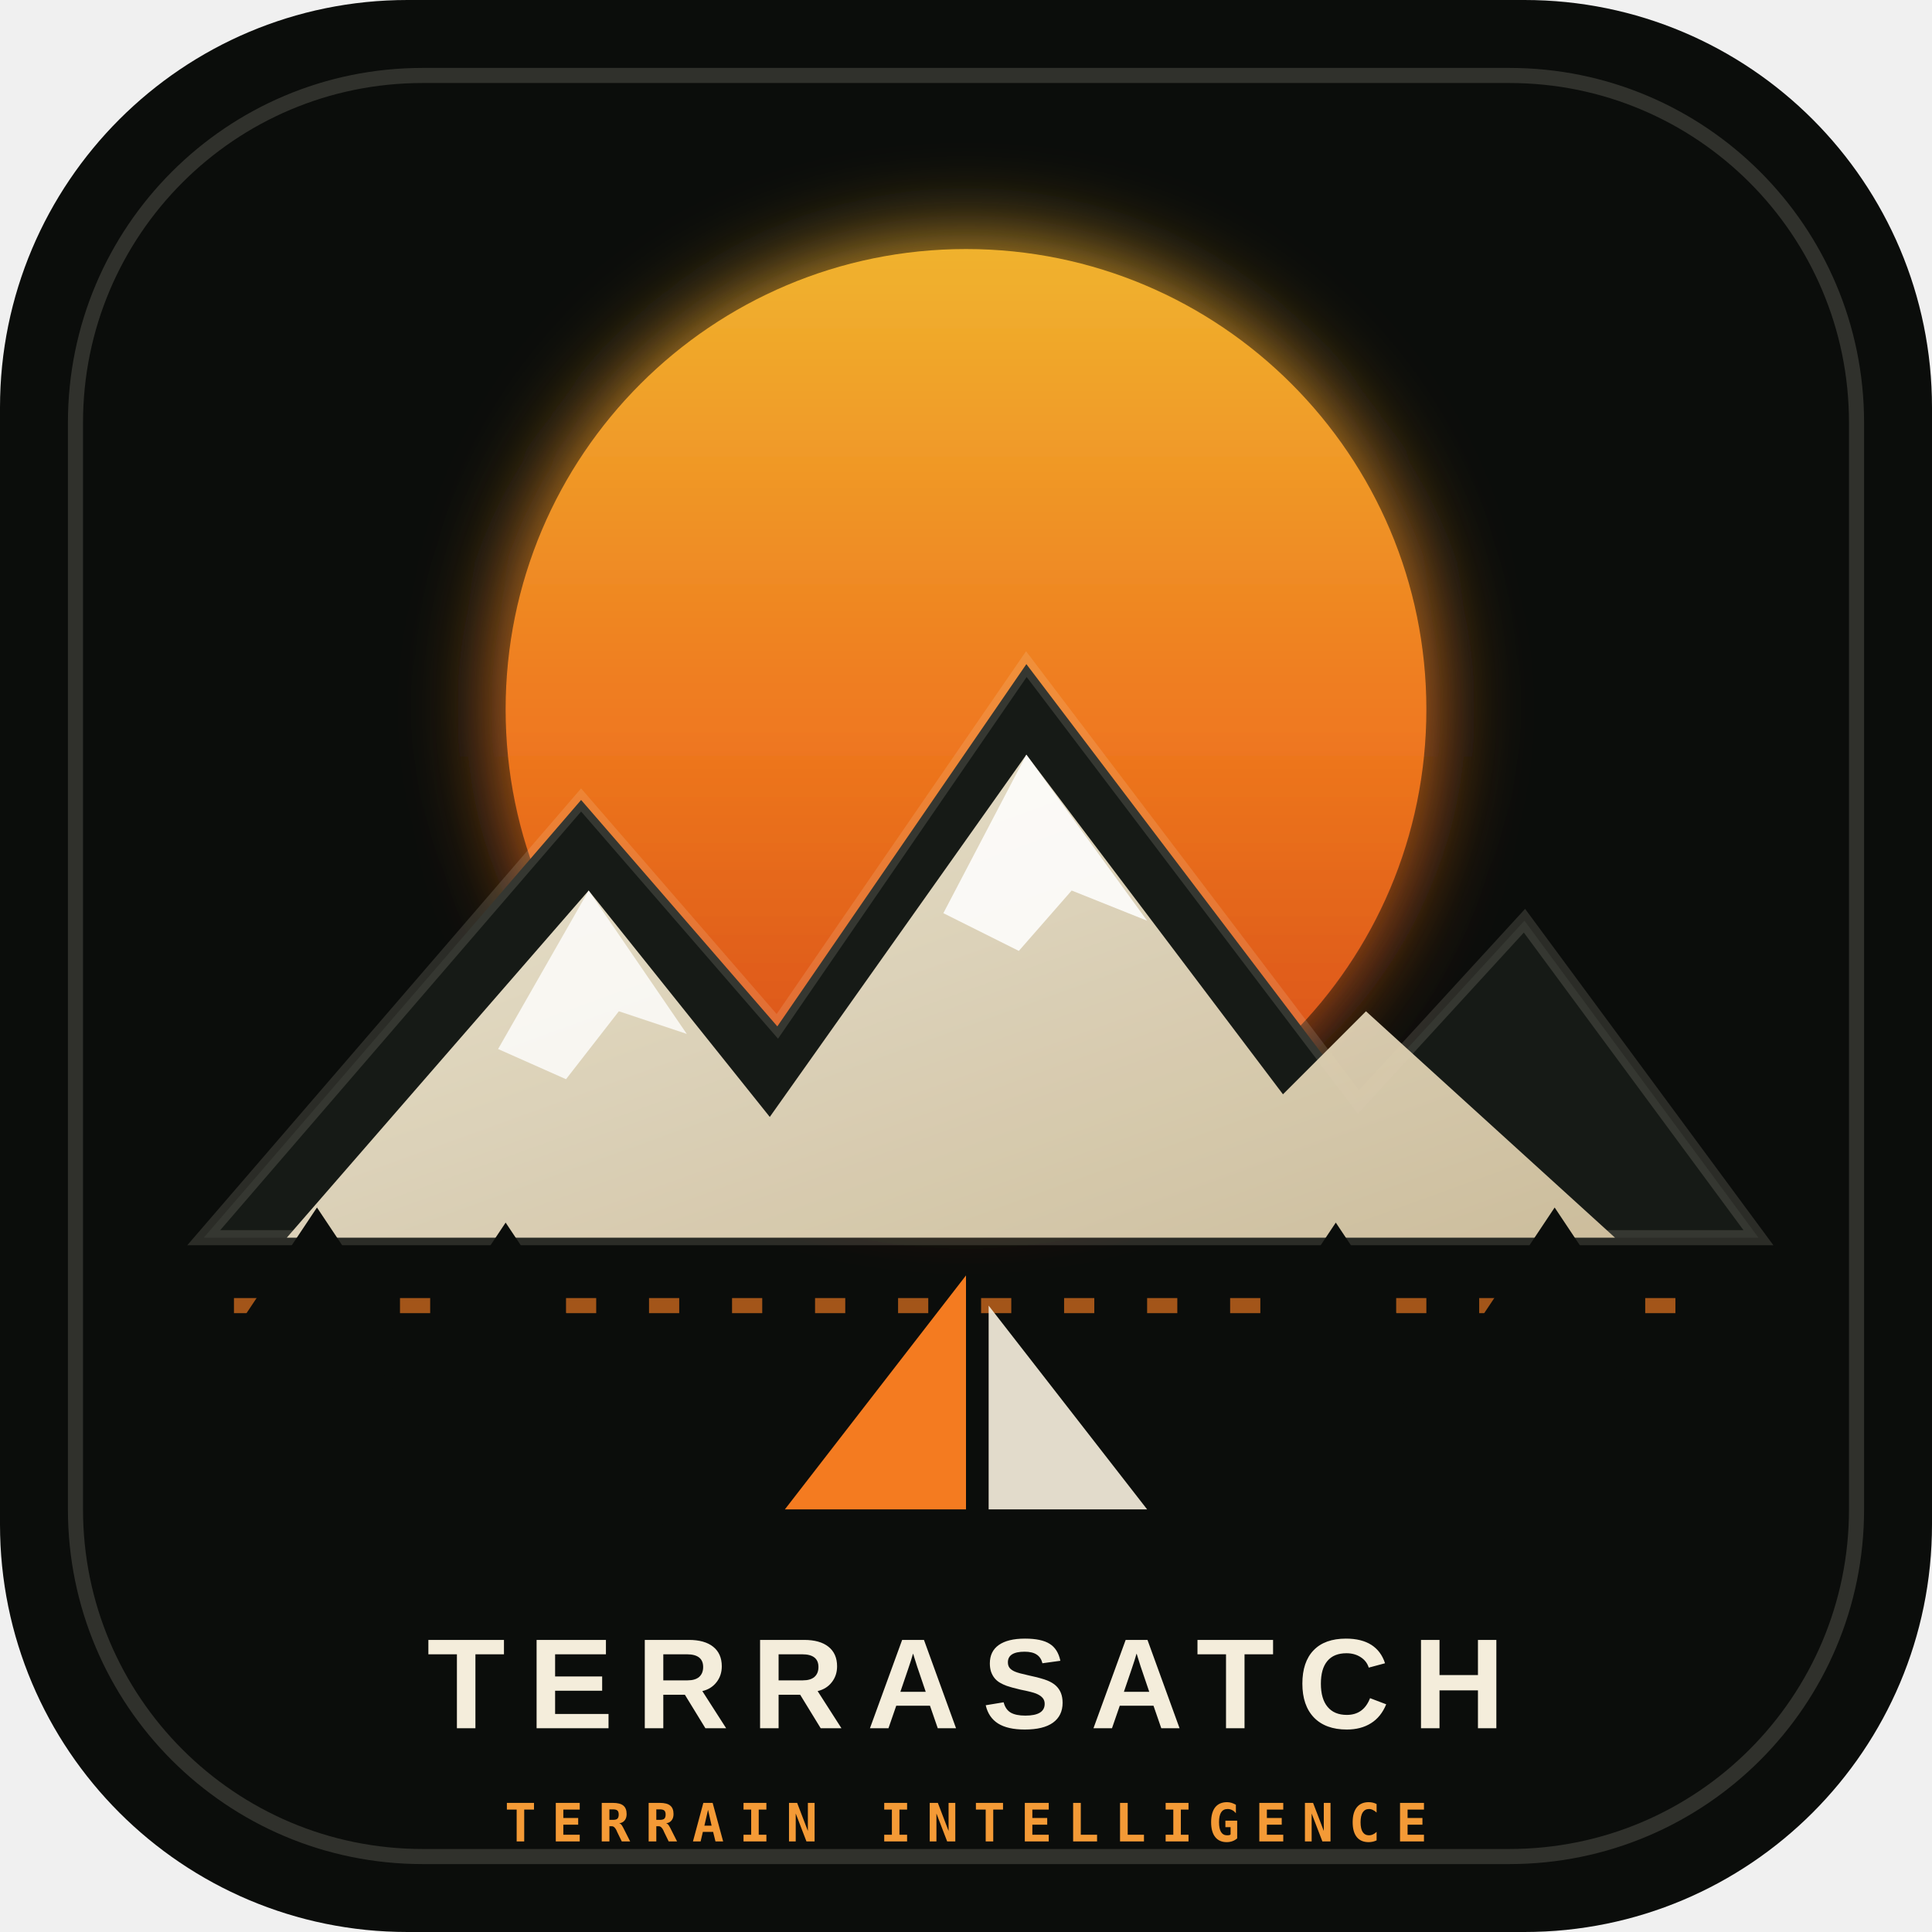
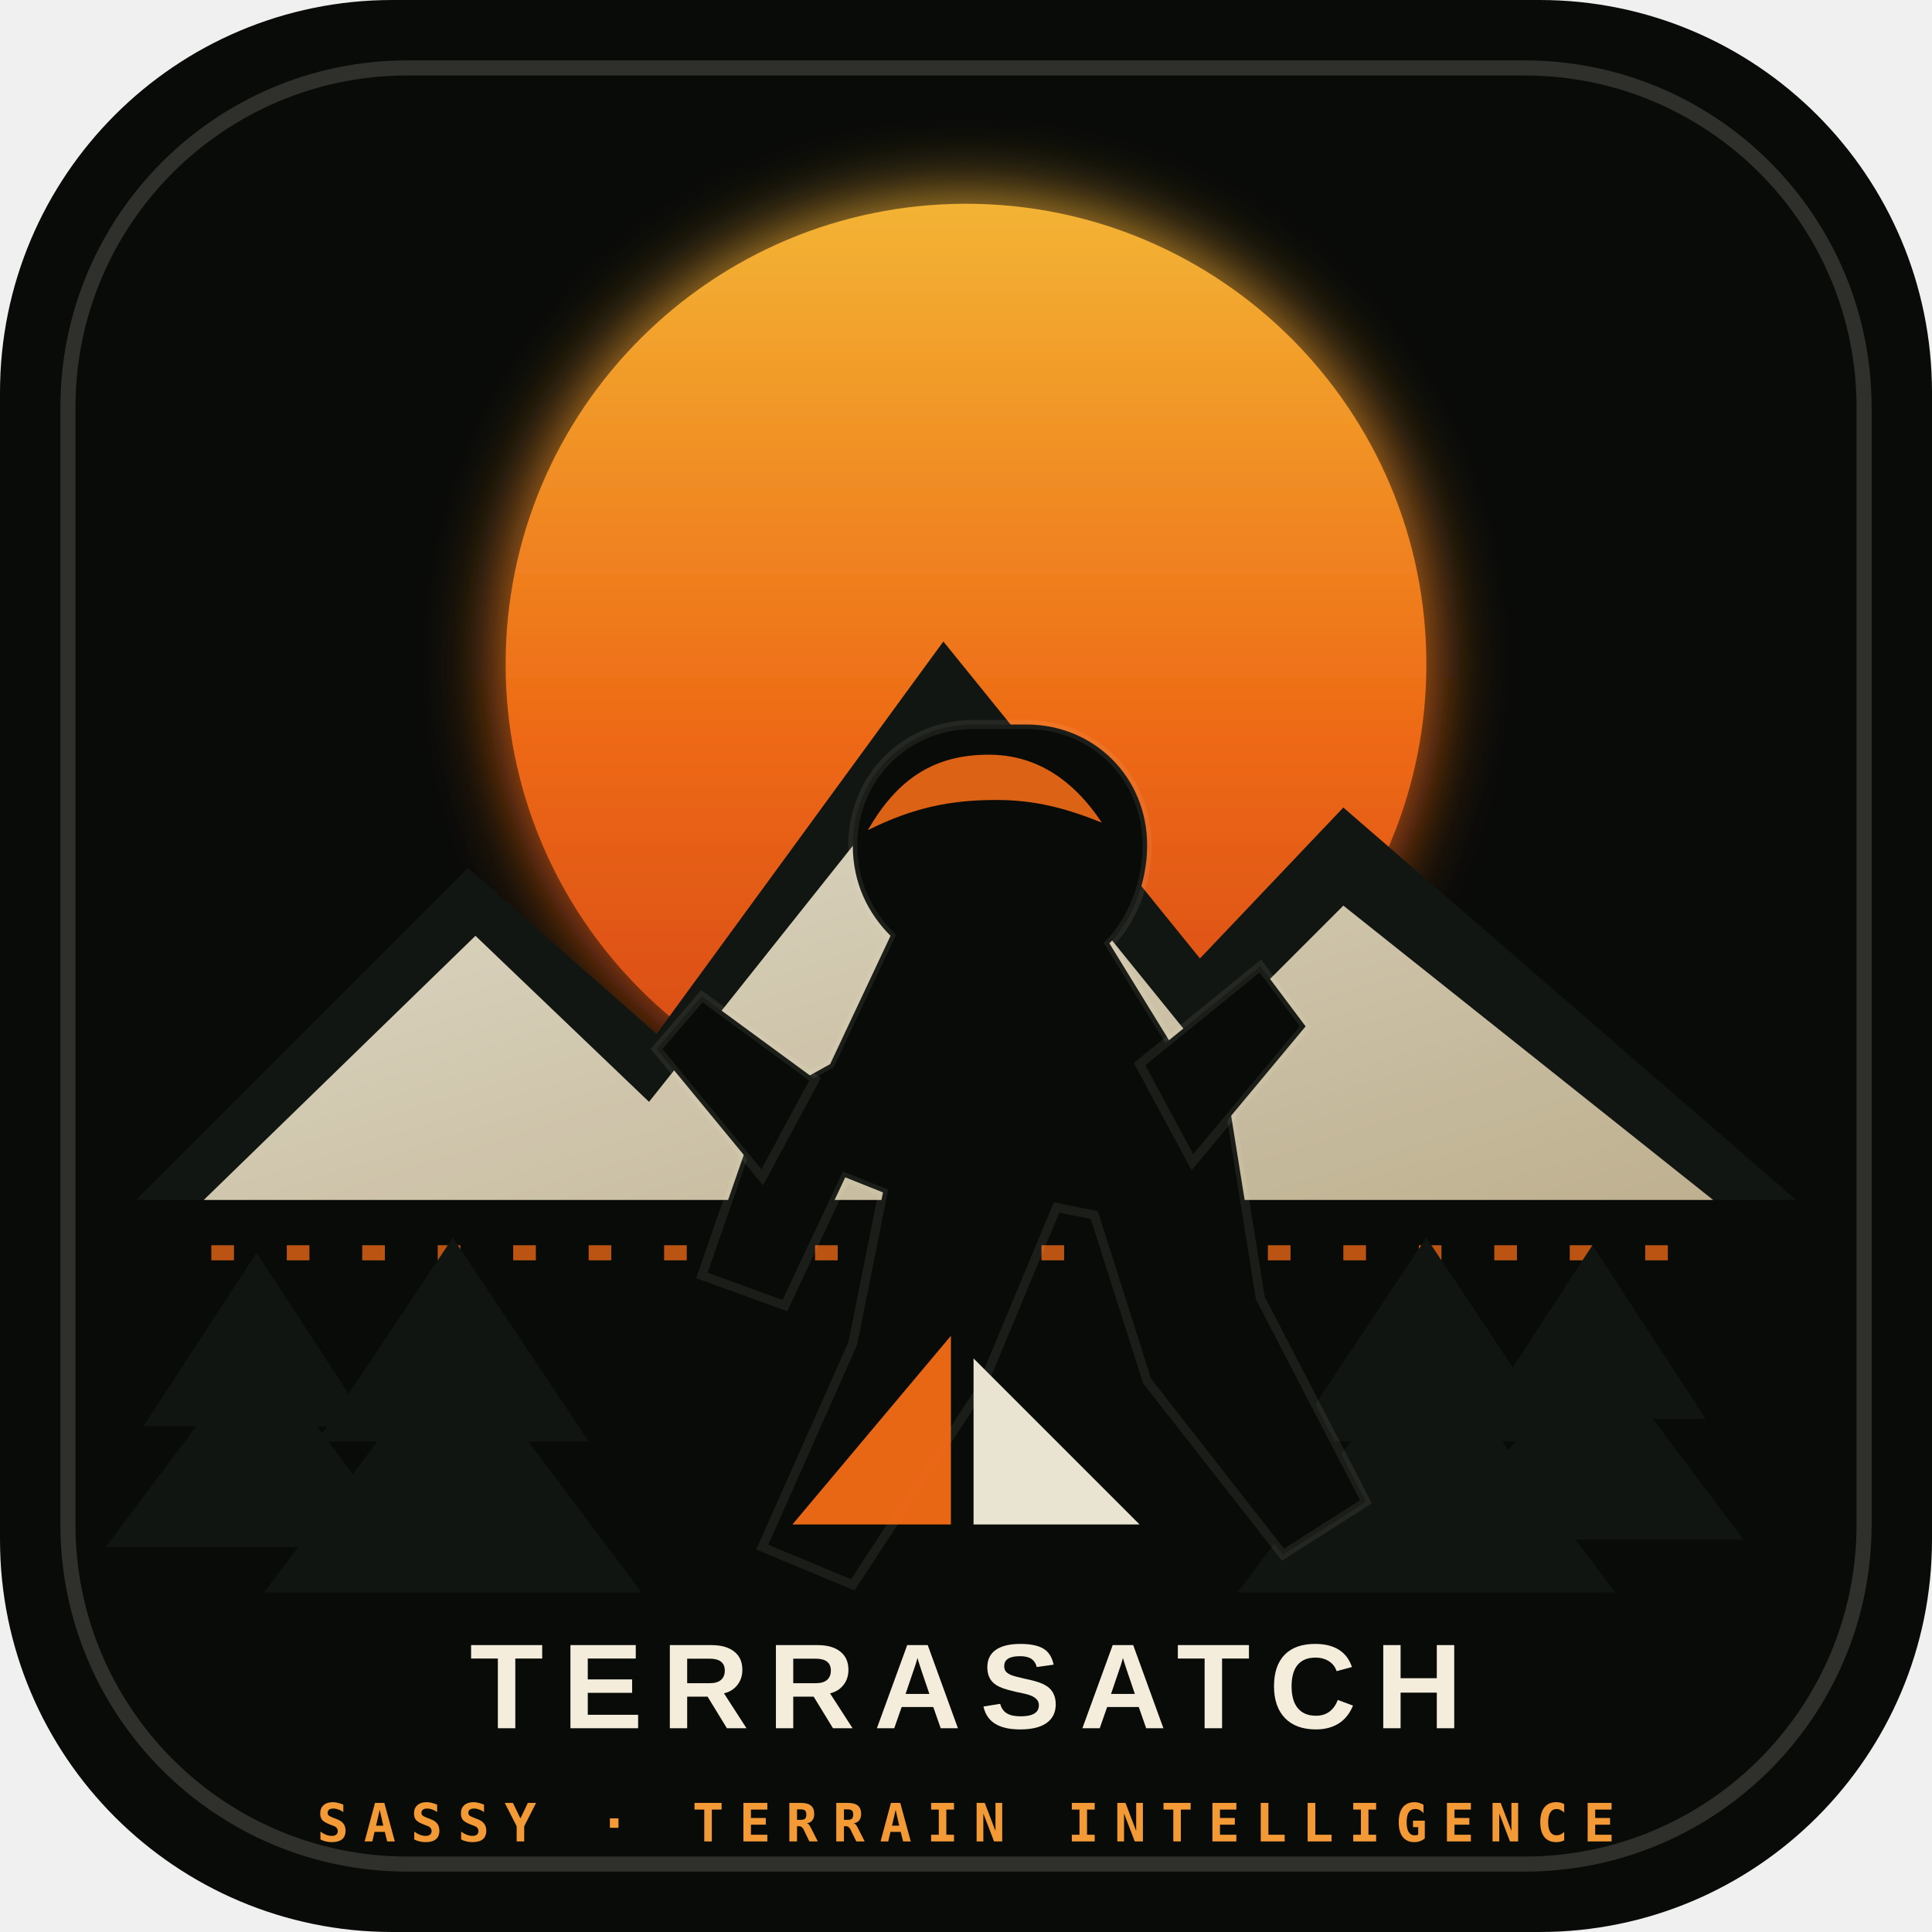
<svg xmlns="http://www.w3.org/2000/svg" viewBox="0 0 256 256" role="img" aria-labelledby="title desc">
  <defs>
-     <linearGradient id="sky" x1="0" y1="0" x2="0" y2="1">
-       <stop offset="0" stop-color="#f5b62f" />
-       <stop offset="0.52" stop-color="#f47b20" />
-       <stop offset="1" stop-color="#d94b18" />
+     <linearGradient id="sun" x1="0" y1="0" x2="0" y2="1">
+       <stop offset="0" stop-color="#f8b735" />
+       <stop offset="0.58" stop-color="#f36b16" />
+       <stop offset="1" stop-color="#d84816" />
    </linearGradient>
    <linearGradient id="ridge" x1="0" y1="0" x2="1" y2="1">
-       <stop offset="0" stop-color="#f7efdc" />
-       <stop offset="1" stop-color="#d8c7a5" />
+       <stop offset="0" stop-color="#f4eddb" />
+       <stop offset="1" stop-color="#cdbd9b" />
    </linearGradient>
-     <filter id="glow" x="-50%" y="-50%" width="200%" height="200%">
-       <feGaussianBlur stdDeviation="6" result="blur" />
+     <filter id="softGlow" x="-35%" y="-35%" width="170%" height="170%">
+       <feGaussianBlur stdDeviation="5" result="blur" />
      <feMerge>
        <feMergeNode in="blur" />
        <feMergeNode in="SourceGraphic" />
      </feMerge>
    </filter>
  </defs>
-   <rect width="256" height="256" rx="54" fill="#0b0d0b" />
-   <rect x="10" y="10" width="236" height="236" rx="46" fill="none" stroke="#f4eddb" stroke-opacity=".16" stroke-width="2" />
-   <circle cx="128" cy="94" r="61" fill="url(#sky)" opacity=".98" filter="url(#glow)" />
-   <path d="M27 164 77 106l26 30 33-48 44 58 22-24 31 42Z" fill="#161a16" stroke="#f4eddb" stroke-opacity=".14" stroke-width="2" />
-   <path d="M38 164 78 118l24 30 34-48 34 45 11-11 33 30Z" fill="url(#ridge)" opacity=".94" />
-   <path d="M78 118 91 137 82 134 75 143 66 139Z" fill="#fff" opacity=".8" />
-   <path d="m136 100 16 22-10-4-7 8-10-5Z" fill="#fff" opacity=".86" />
-   <path d="M31 173h194" stroke="#f47b20" stroke-width="2" stroke-dasharray="4 7" opacity=".65" />
-   <g fill="#0b0d0b">
-     <path d="M37 194h22l-11-16h6l-12-18-12 18h6l-11 16h12Z" />
-     <path d="M62 205h28l-14-19h7l-16-24-16 24h7l-14 19h18Z" />
-     <path d="M172 205h28l-14-19h7l-16-24-16 24h7l-14 19h18Z" />
-     <path d="M201 194h22l-11-16h6l-12-18-12 18h6l-11 16h12Z" />
+   <rect width="256" height="256" rx="52" fill="#090b09" />
+   <rect x="9" y="9" width="238" height="238" rx="45" fill="none" stroke="#f4eddb" stroke-opacity=".16" stroke-width="2" />
+   <circle cx="128" cy="88" r="61" fill="url(#sun)" filter="url(#softGlow)" opacity=".98" />
+   <path d="M18 159 62 115l25 22 38-52 34 42 19-20 60 52Z" fill="#121612" />
+   <path d="M27 159 63 124l23 22 39-49 34 42 19-19 49 39Z" fill="url(#ridge)" opacity=".92" />
+   <path d="m125 97 14 17-8-3-7 8-10-5Z" fill="#fff" opacity=".8" />
+   <path d="M28 166h200" stroke="#f36b16" stroke-width="2" stroke-dasharray="3 7" opacity=".76" />
+   <g fill="#111511">
+     <path d="M30 205h24l-12-16h7l-15-23-15 23h7l-12 16h16Z" />
+     <path d="M55 211h30l-15-20h8l-18-27-18 27h8l-15 20h20Z" />
+     <path d="M184 211h30l-15-20h8l-18-27-18 27h8l-15 20h20Z" />
+     <path d="M207 204h24l-12-16h7l-15-23-15 23h7l-12 16h16Z" />
  </g>
-   <g transform="translate(104 169)">
-     <path d="M0 31 24 0v31Z" fill="#f47b20" />
-     <path d="M48 31 27 4v27Z" fill="#f4eddb" opacity=".92" />
+   <g fill="#090b09" stroke="#f4eddb" stroke-opacity=".08" stroke-width="1.2" transform="translate(84 78)">
+     <path d="M45 18c-9 0-16 7-16 16 0 5 2 9 5 12l-8 17-9 5-8 23 11 4 8-17 5 2-4 20-12 27 12 5 17-26 10-24 5 1 7 22 18 23 11-7-14-27-4-25-8-9-8-13c3-3 5-8 5-13 0-9-7-16-16-16Z" />
+     <path d="M31 32c4-7 9-10 16-10 6 0 11 3 15 9-5-2-9-3-14-3-6 0-11 1-17 4Z" fill="#f36b16" stroke="none" opacity=".9" />
+     <path d="M24 65 9 54 3 61l14 17Z" />
+     <path d="m67 63 16-13 6 8-15 18Z" />
  </g>
-   <text x="128" y="229" text-anchor="middle" fill="#f4eddb" font-family="Arial, Helvetica, sans-serif" font-size="17" font-weight="800" letter-spacing="3">TERRASATCH</text>
-   <text x="128" y="244" text-anchor="middle" fill="#f49a36" font-family="monospace" font-size="7" font-weight="700" letter-spacing="2">TERRAIN INTELLIGENCE</text>
+   <g transform="translate(105 177)" opacity=".95">
+     <path d="M0 25 21 0v25Z" fill="#f36b16" />
+     <path d="M46 25 24 3v22Z" fill="#f4eddb" />
+   </g>
+   <text x="128" y="229" text-anchor="middle" fill="#f4eddb" font-family="Arial,Helvetica,sans-serif" font-size="16" font-weight="900" letter-spacing="2.5">TERRASATCH</text>
+   <text x="128" y="244" text-anchor="middle" fill="#f39a36" font-family="monospace" font-size="7" font-weight="700" letter-spacing="2">SASSY · TERRAIN INTELLIGENCE</text>
</svg>
